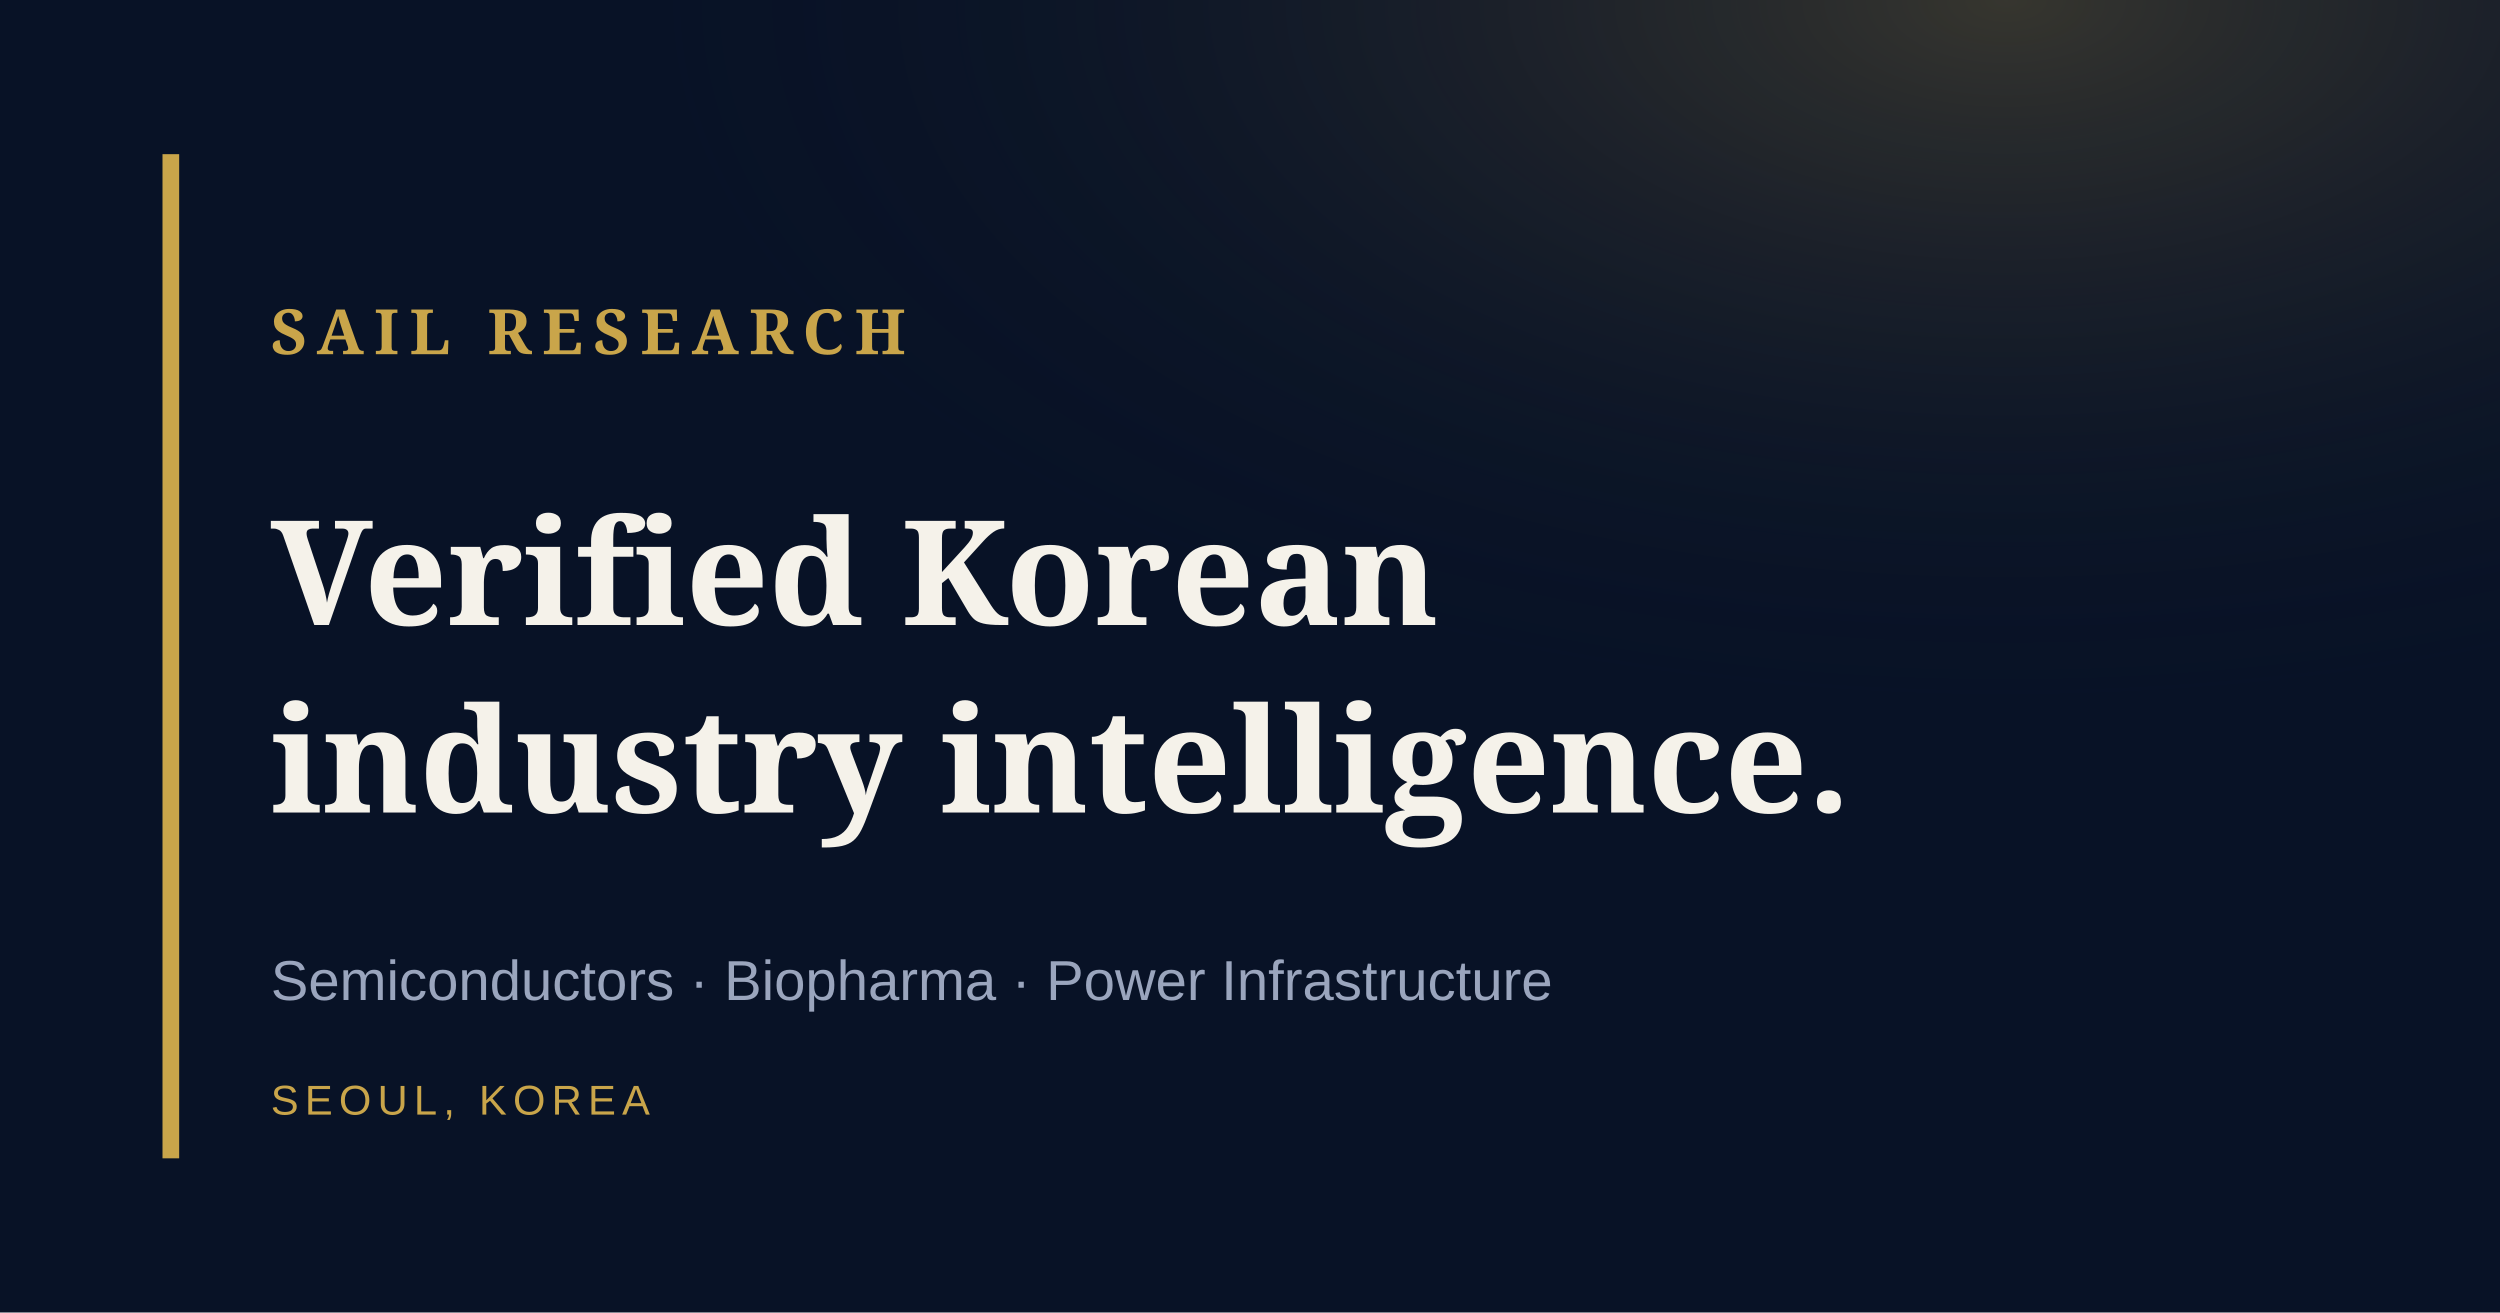
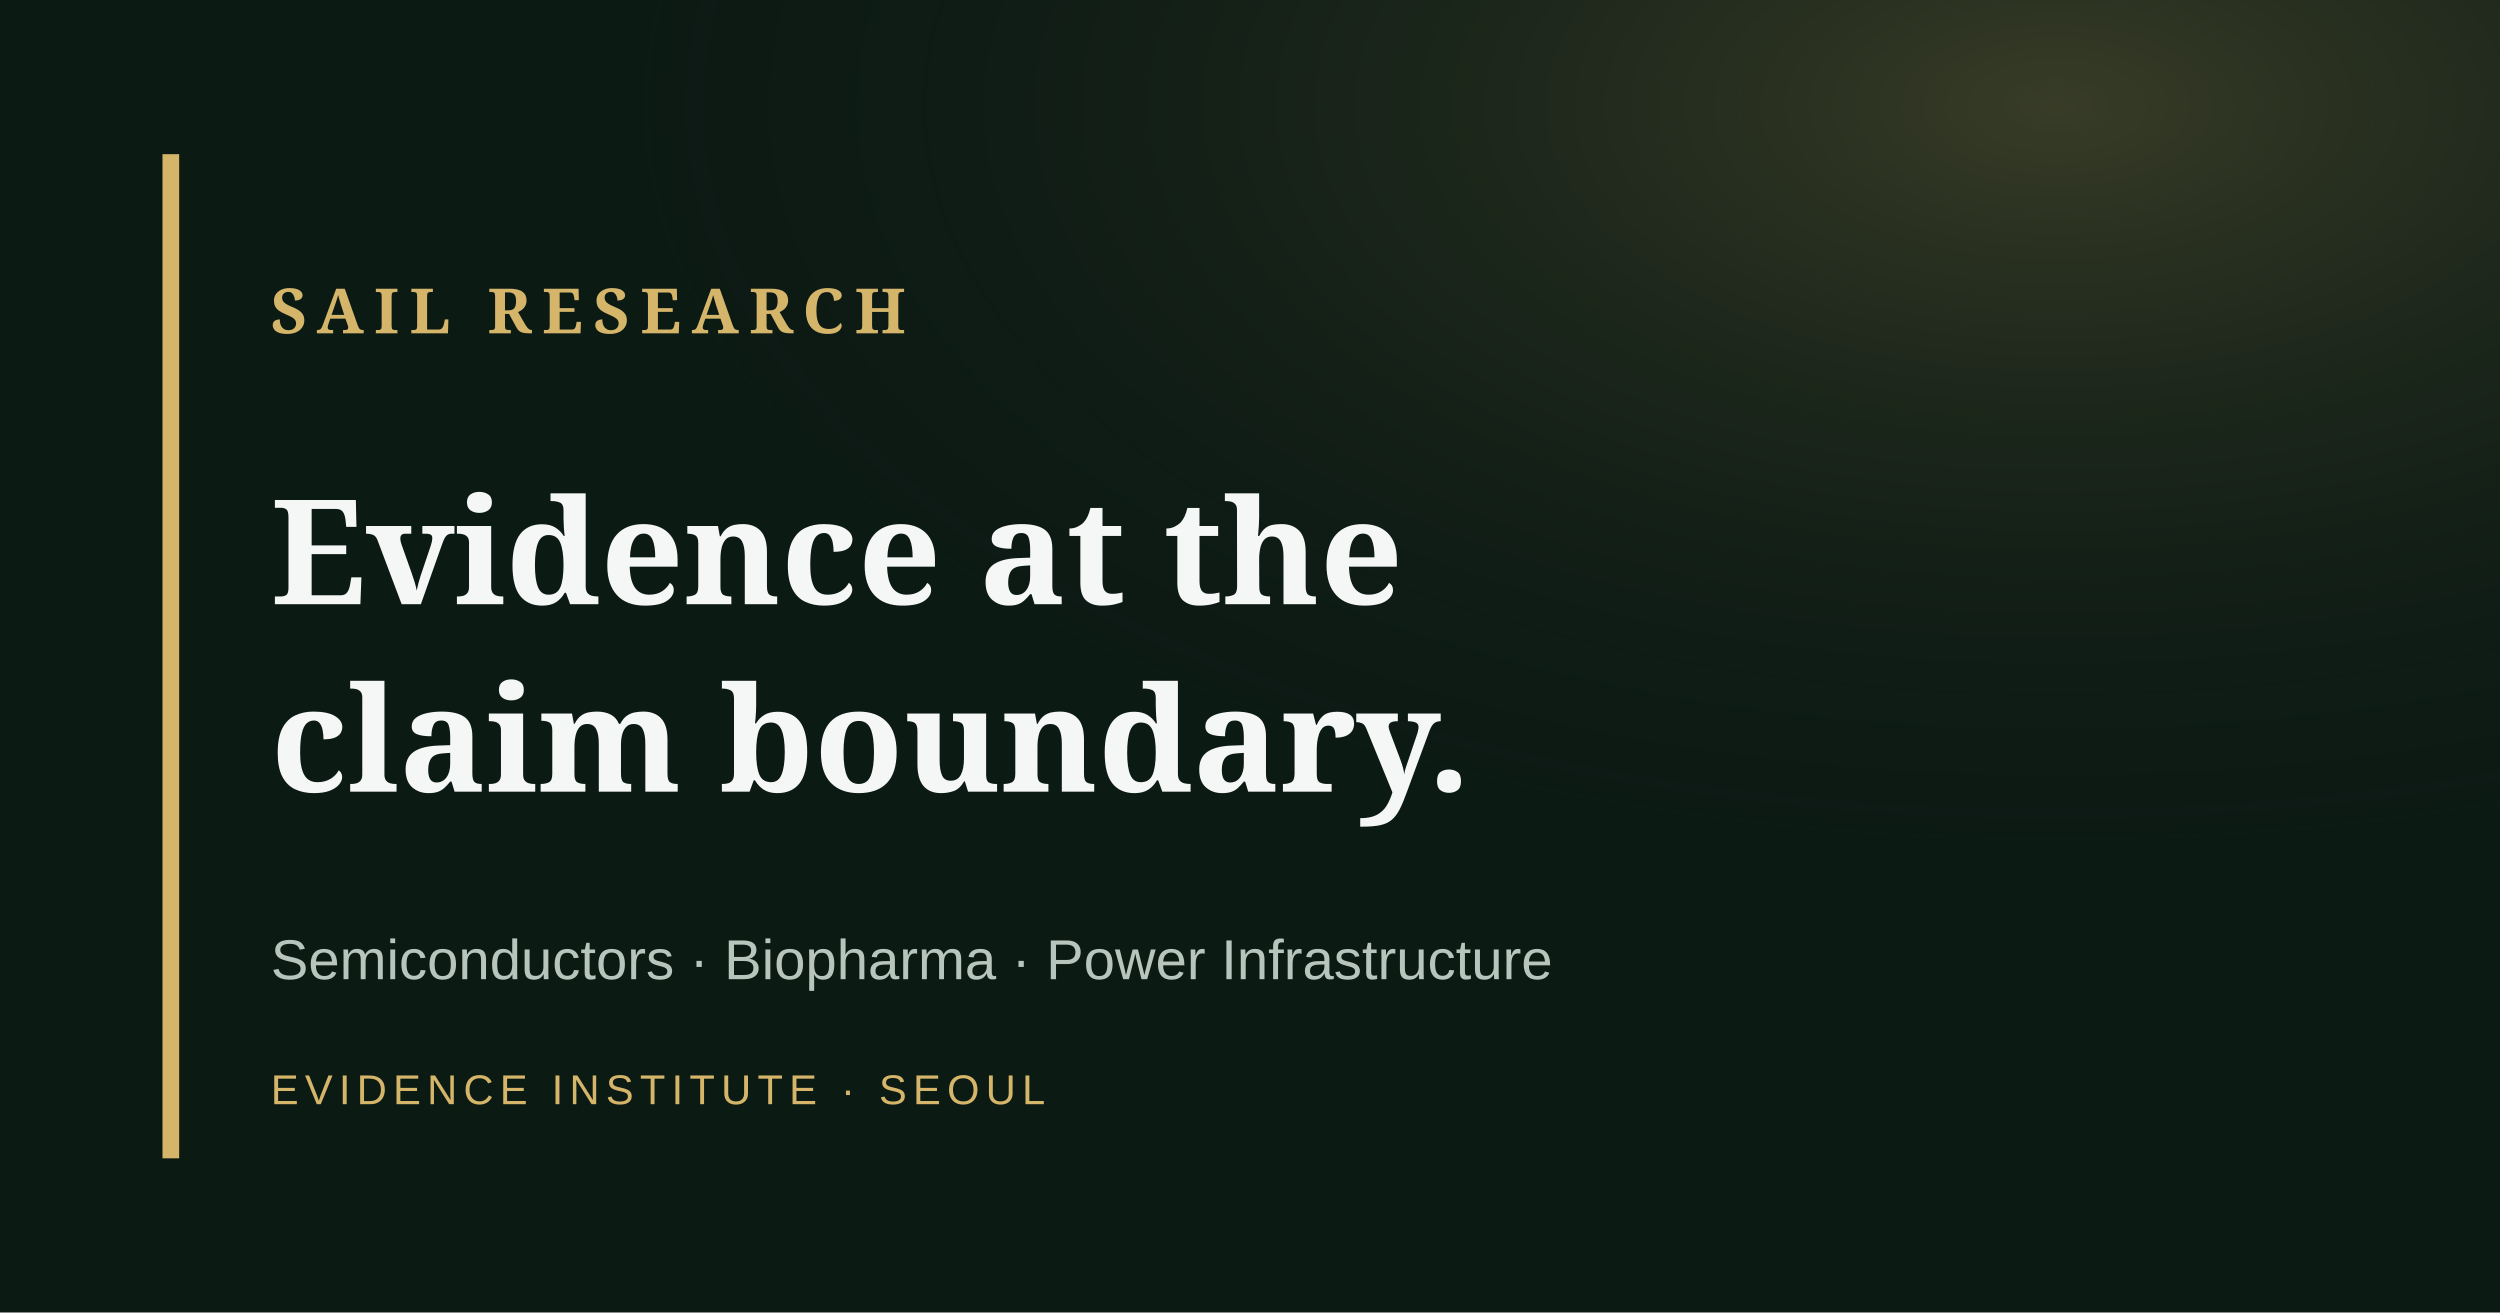
<svg xmlns="http://www.w3.org/2000/svg" width="1200" height="630" viewBox="0 0 1200 630" role="img" aria-labelledby="title desc">
  <defs>
-     <radialGradient id="glow" cx="80%" cy="0%" r="90%">
-       <stop offset="0" stop-color="#c9a54a" stop-opacity=".24" />
-       <stop offset=".62" stop-color="#081226" stop-opacity="0" />
+     <radialGradient id="glow" cx="82%" cy="8%" r="92%">
+       <stop offset="0" stop-color="#d4b56a" stop-opacity=".22" />
+       <stop offset=".66" stop-color="#07110c" stop-opacity="0" />
    </radialGradient>
  </defs>
-   <rect width="1200" height="630" fill="#081226" />
+   <rect width="1200" height="630" fill="#0c1a14" />
  <rect width="1200" height="630" fill="url(#glow)" />
-   <rect x="78" y="74" width="8" height="482" fill="#c9a54a" />
-   <text x="130" y="170" fill="#c9a54a" font-family="Georgia,serif" font-size="30" font-weight="700" letter-spacing="5">SAIL RESEARCH</text>
-   <text x="130" y="300" fill="#f5f2ea" font-family="Georgia,serif" font-size="70" font-weight="700">Verified Korean</text>
-   <text x="130" y="390" fill="#f5f2ea" font-family="Georgia,serif" font-size="70" font-weight="700">industry intelligence.</text>
-   <text x="130" y="480" fill="#9aa5bd" font-family="Arial,sans-serif" font-size="27">Semiconductors · Biopharma · Power Infrastructure</text>
-   <text x="130" y="535" fill="#c9a54a" font-family="Arial,sans-serif" font-size="20" letter-spacing="3">SEOUL, KOREA</text>
+   <rect x="78" y="74" width="8" height="482" fill="#d4b56a" />
+   <text x="130" y="160" fill="#d4b56a" font-family="Georgia,serif" font-size="30" font-weight="700" letter-spacing="5">SAIL RESEARCH</text>
+   <text x="130" y="290" fill="#f5f7f6" font-family="Georgia,serif" font-size="70" font-weight="700">Evidence at the</text>
+   <text x="130" y="380" fill="#f5f7f6" font-family="Georgia,serif" font-size="70" font-weight="700">claim boundary.</text>
+   <text x="130" y="470" fill="#b7c5bd" font-family="Arial,sans-serif" font-size="27">Semiconductors · Biopharma · Power Infrastructure</text>
+   <text x="130" y="530" fill="#d4b56a" font-family="Arial,sans-serif" font-size="20" letter-spacing="3">EVIDENCE INSTITUTE · SEOUL</text>
</svg>
